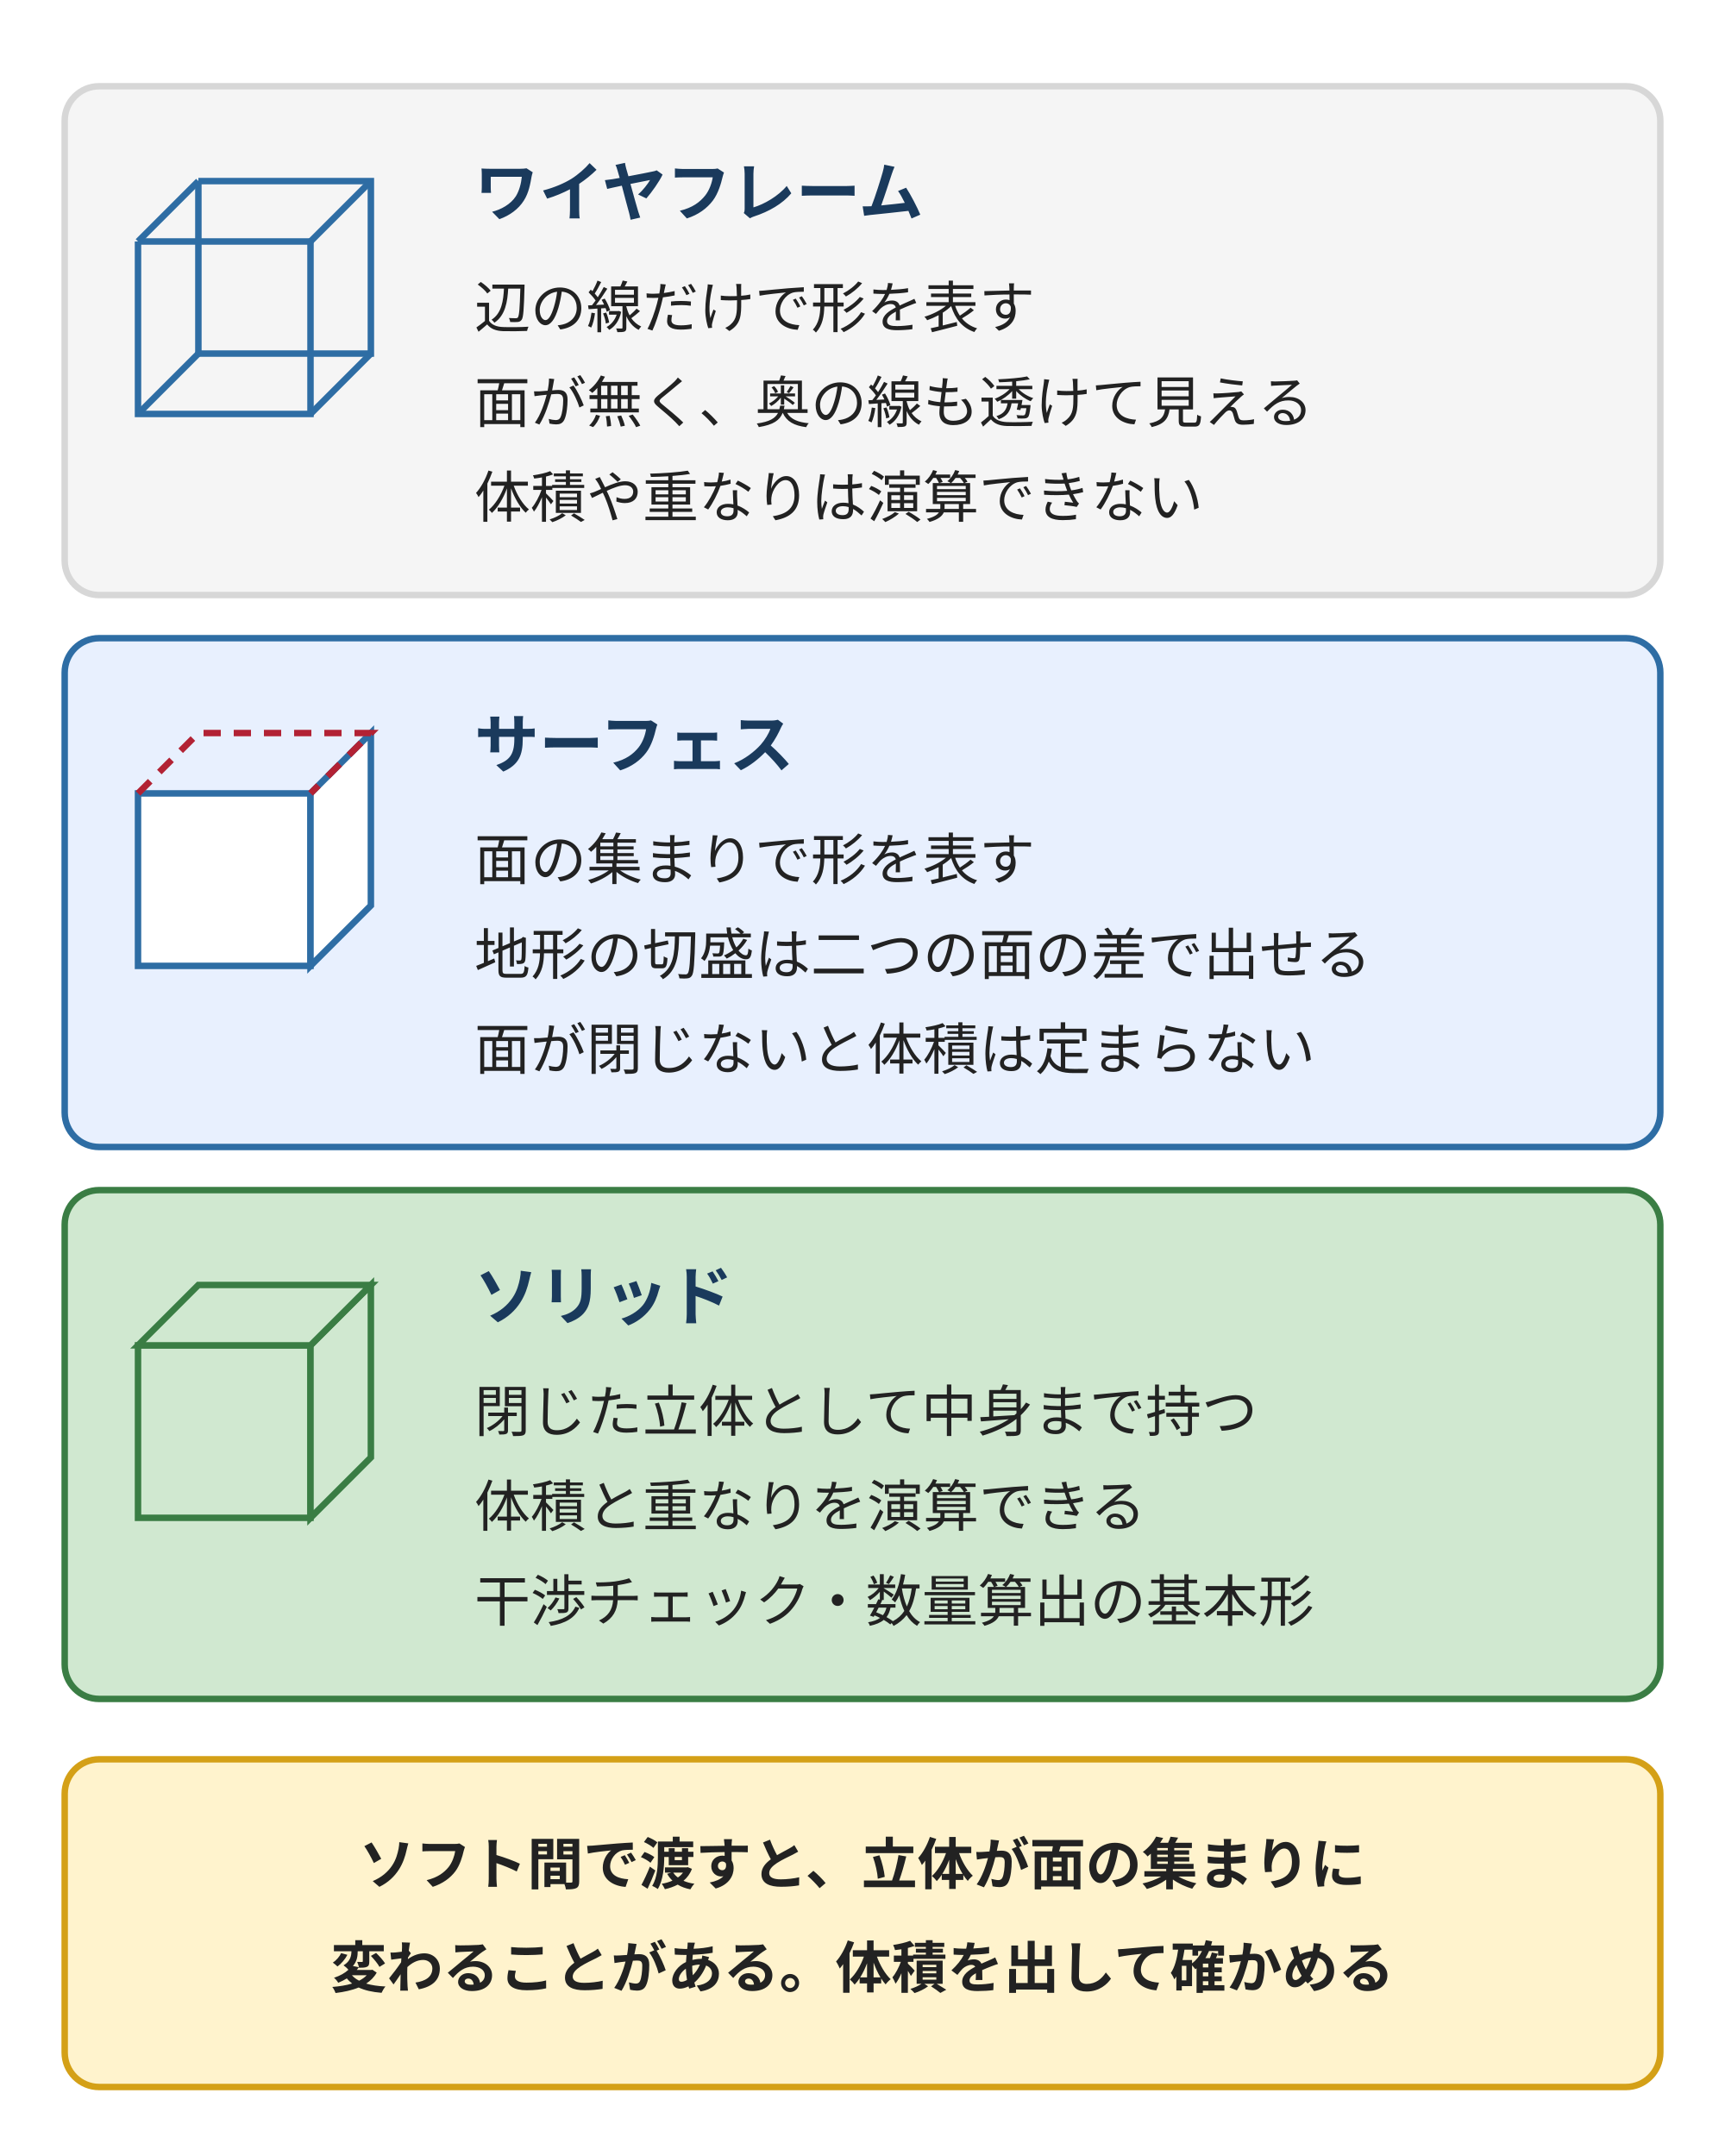
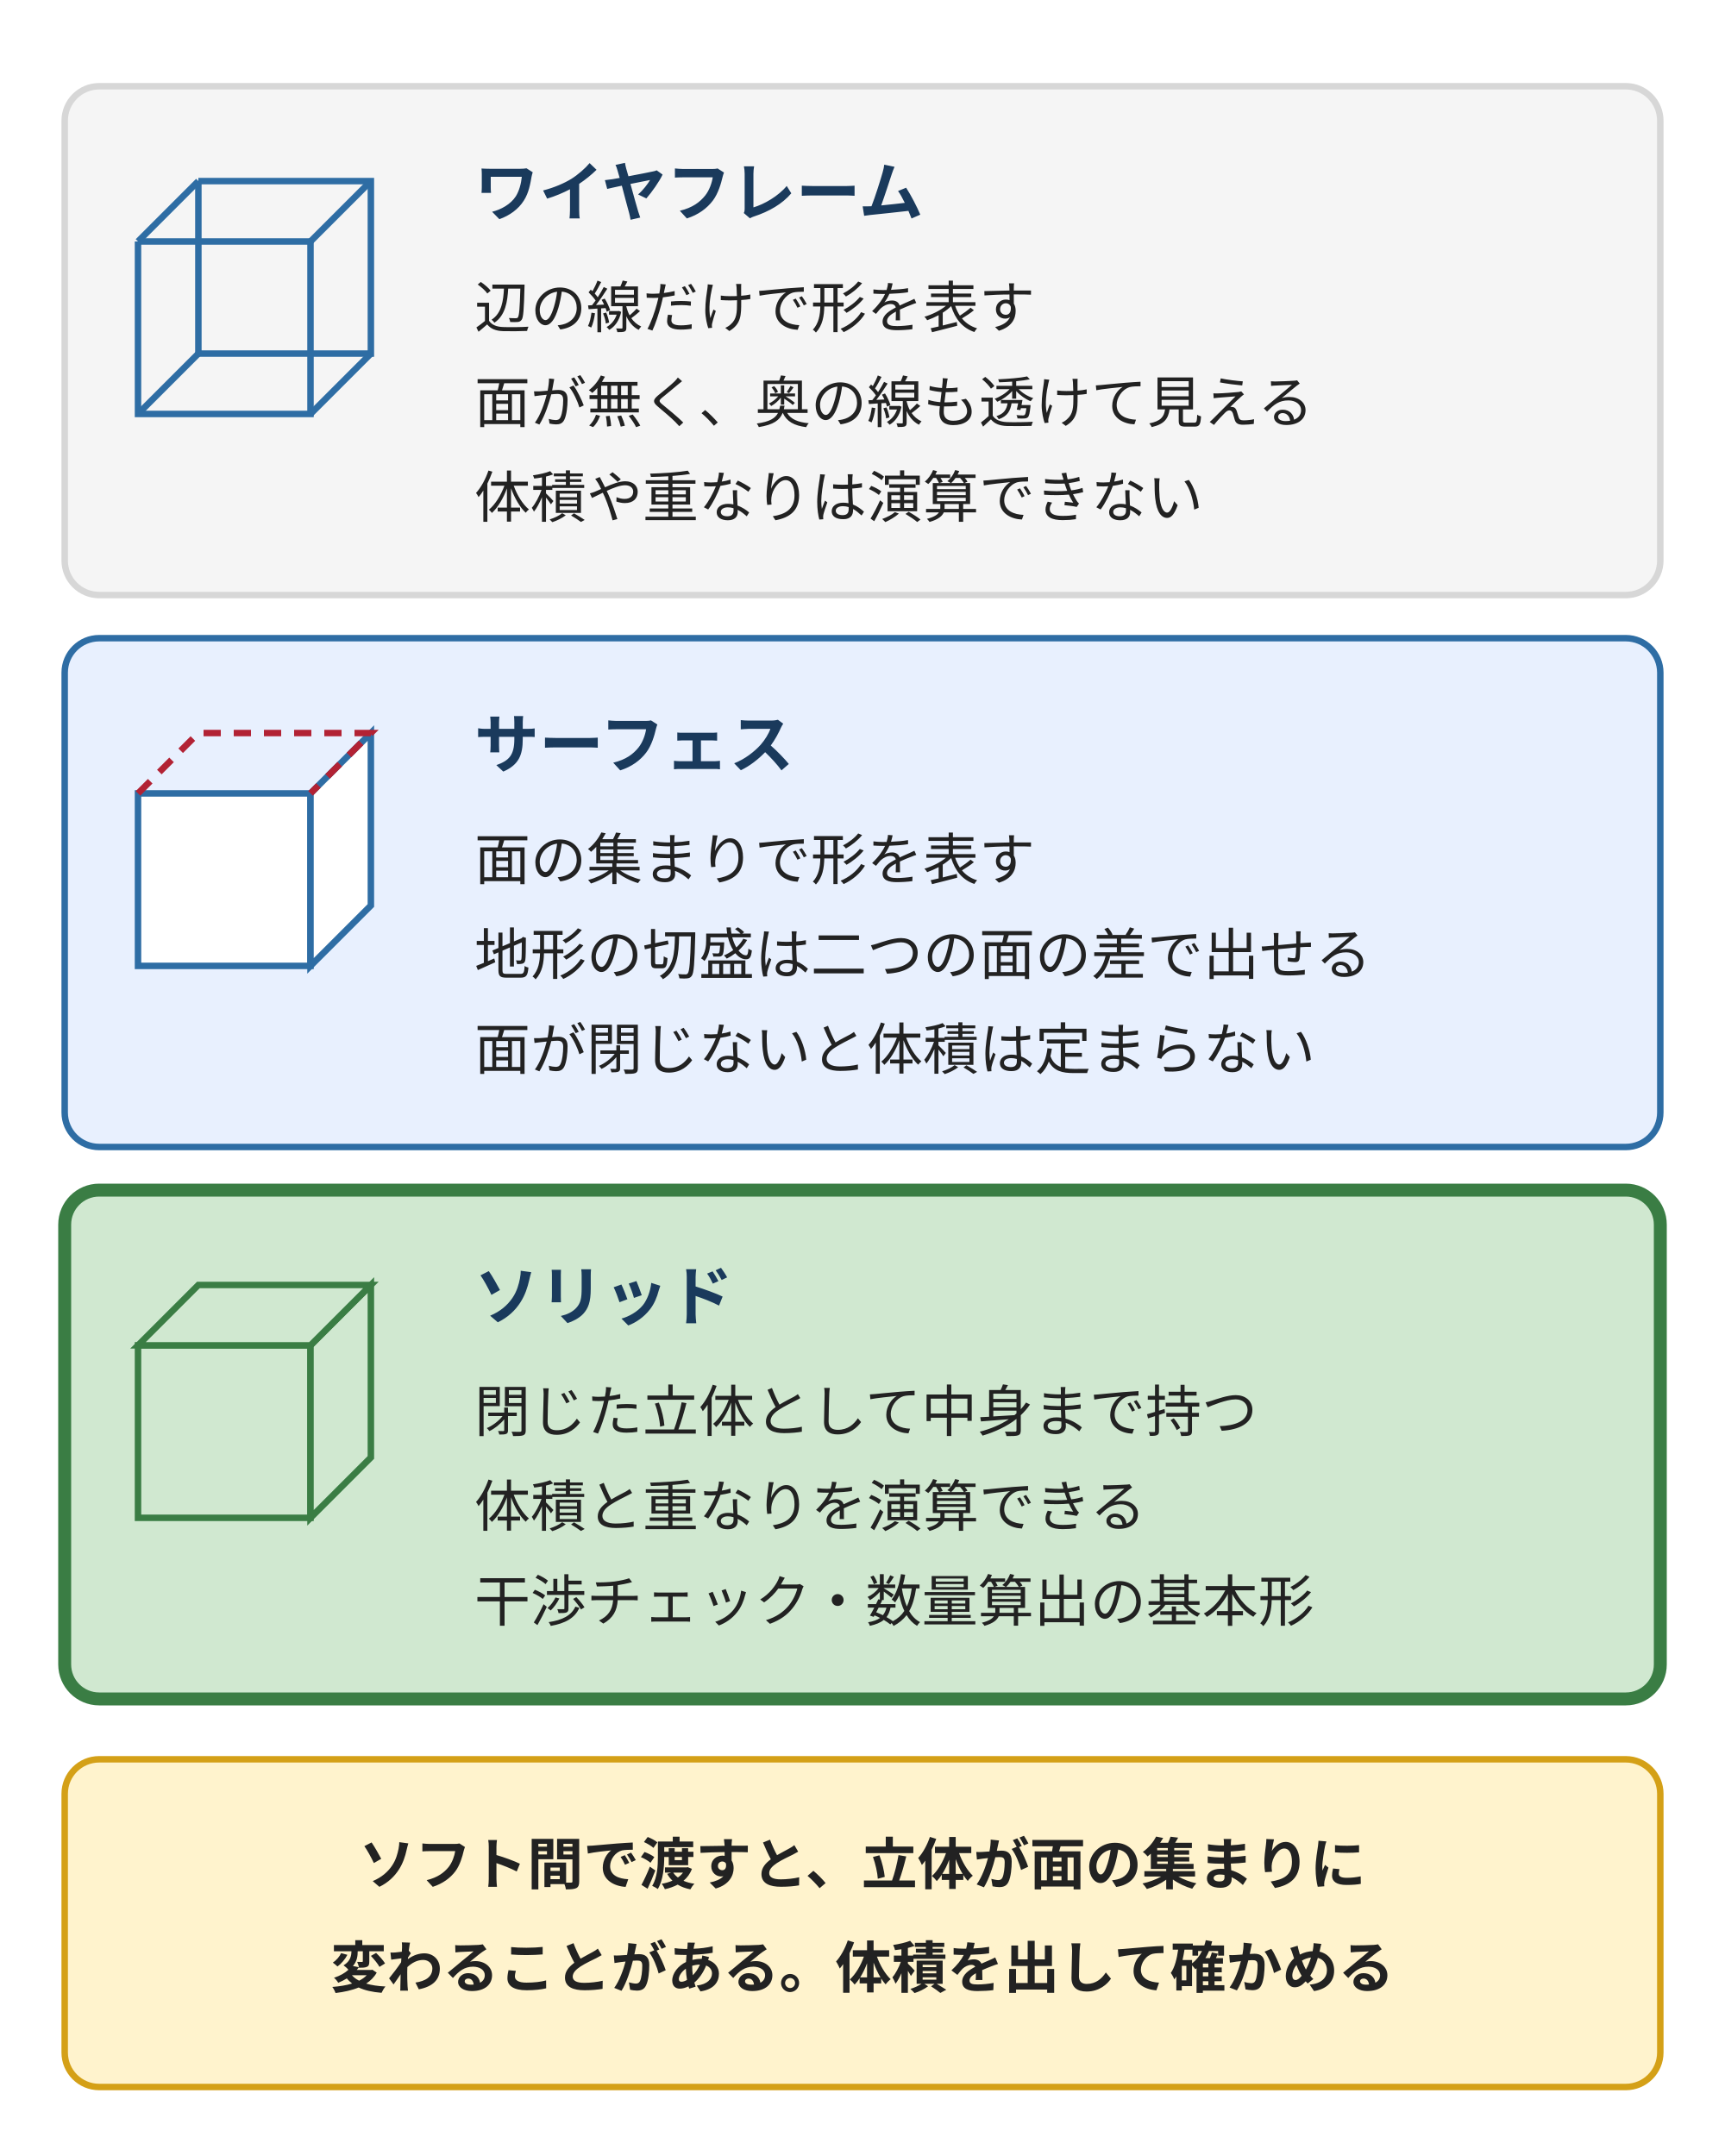
<svg xmlns="http://www.w3.org/2000/svg" viewBox="0 0 400 500" style="max-width:400px;width:100%" role="img" aria-label="ワイヤフレーム、サーフェス、ソリッドの三種類のモデルを並べた比較。線だけ、面の集まり、閉じた立体の順に、できる計算が増える">
  <defs>
-     <style>text{font-family:Inter,"Noto Sans JP","Hiragino Kaku Gothic ProN","Hiragino Sans",sans-serif;font-size:13px;fill:#222}.h{font-size:15px;font-weight:bold;fill:#1a3a5c}.k{font-weight:bold}.sw{fill:#f5f5f5;stroke:#d7d7d7;stroke-width:1.5}.sbx{fill:#e8f0fe;stroke:#2e6da4;stroke-width:1.5}.spx{fill:#d0e8d0;stroke:#3a7d44;stroke-width:1.5}.wl{fill:none;stroke:#2e6da4;stroke-width:1.5}.sb{fill:#ffffff;stroke:#2e6da4;stroke-width:1.5}.sp{fill:#d0e8d0;stroke:#3a7d44;stroke-width:1.5}.open{fill:none;stroke:#b22234;stroke-width:1.5;stroke-dasharray:4 3}</style>
+     <style>text{font-family:Inter,"Noto Sans JP","Hiragino Kaku Gothic ProN","Hiragino Sans",sans-serif;font-size:13px;fill:#222}.h{font-size:15px;font-weight:bold;fill:#1a3a5c}.k{font-weight:bold}.sw{fill:#f5f5f5;stroke:#d7d7d7;stroke-width:1.5}.sbx{fill:#e8f0fe;stroke:#2e6da4;stroke-width:1.5}.spx{fill:#d0e8d0;stroke:#3a7d44;stroke-width:3}.wl{fill:none;stroke:#2e6da4;stroke-width:1.5}.sb{fill:#ffffff;stroke:#2e6da4;stroke-width:1.5}.sp{fill:#d0e8d0;stroke:#3a7d44;stroke-width:1.5}.open{fill:none;stroke:#b22234;stroke-width:1.5;stroke-dasharray:4 3}</style>
  </defs>
  <rect width="400" height="500" fill="#fff" />
  <rect x="15" y="20" width="370" height="118" rx="8" class="sw" />
  <polyline class="wl" points="32,56 72,56 72,96 32,96 32,56" />
  <polyline class="wl" points="46,42 86,42 86,82 46,82 46,42" />
  <line class="wl" x1="32" y1="56" x2="46" y2="42" />
  <line class="wl" x1="72" y1="56" x2="86" y2="42" />
  <line class="wl" x1="72" y1="96" x2="86" y2="82" />
  <line class="wl" x1="32" y1="96" x2="46" y2="82" />
  <text class="h" x="110" y="50">ワイヤフレーム</text>
  <text x="110" y="76">辺の線だけで形を表す</text>
  <text x="110" y="98">面が無く、奥の線も透けて見える</text>
  <text x="110" y="120">体積や重なりは演算できない</text>
  <rect x="15" y="148" width="370" height="118" rx="8" class="sbx" />
  <polygon class="sb" points="32,184 72,184 72,224 32,224" />
  <polygon class="sb" points="72,184 86,170 86,210 72,224" />
  <polyline class="open" points="32,184 46,170 86,170 72,184" />
  <text class="h" x="110" y="178">サーフェス</text>
  <text x="110" y="204">面の集まりで形を表す</text>
  <text x="110" y="226">地形の切盛は二つの面の差で出せる</text>
  <text x="110" y="248">面が閉じないと体積は定まらない</text>
  <rect x="15" y="276" width="370" height="118" rx="8" class="spx" />
  <polygon class="sp" points="32,312 72,312 72,352 32,352" />
  <polygon class="sp" points="72,312 86,298 86,338 72,352" />
  <polygon class="sp" points="32,312 72,312 86,298 46,298" />
  <text class="h" x="110" y="306">ソリッド</text>
  <text x="110" y="332">閉じた立体として中身まで持つ</text>
  <text x="110" y="354">体積と重なりを演算できる</text>
  <text x="110" y="376">干渉チェック・数量算出の基本形</text>
  <rect x="15" y="408" width="370" height="76" rx="8" fill="#fff3cd" stroke="#d4a017" stroke-width="1.5" />
  <text class="k" x="200" y="437" text-anchor="middle">ソフト間で渡すと、立体が面の集まりに</text>
  <text class="k" x="200" y="461" text-anchor="middle">変わることがある。体積を出して確かめる</text>
</svg>
